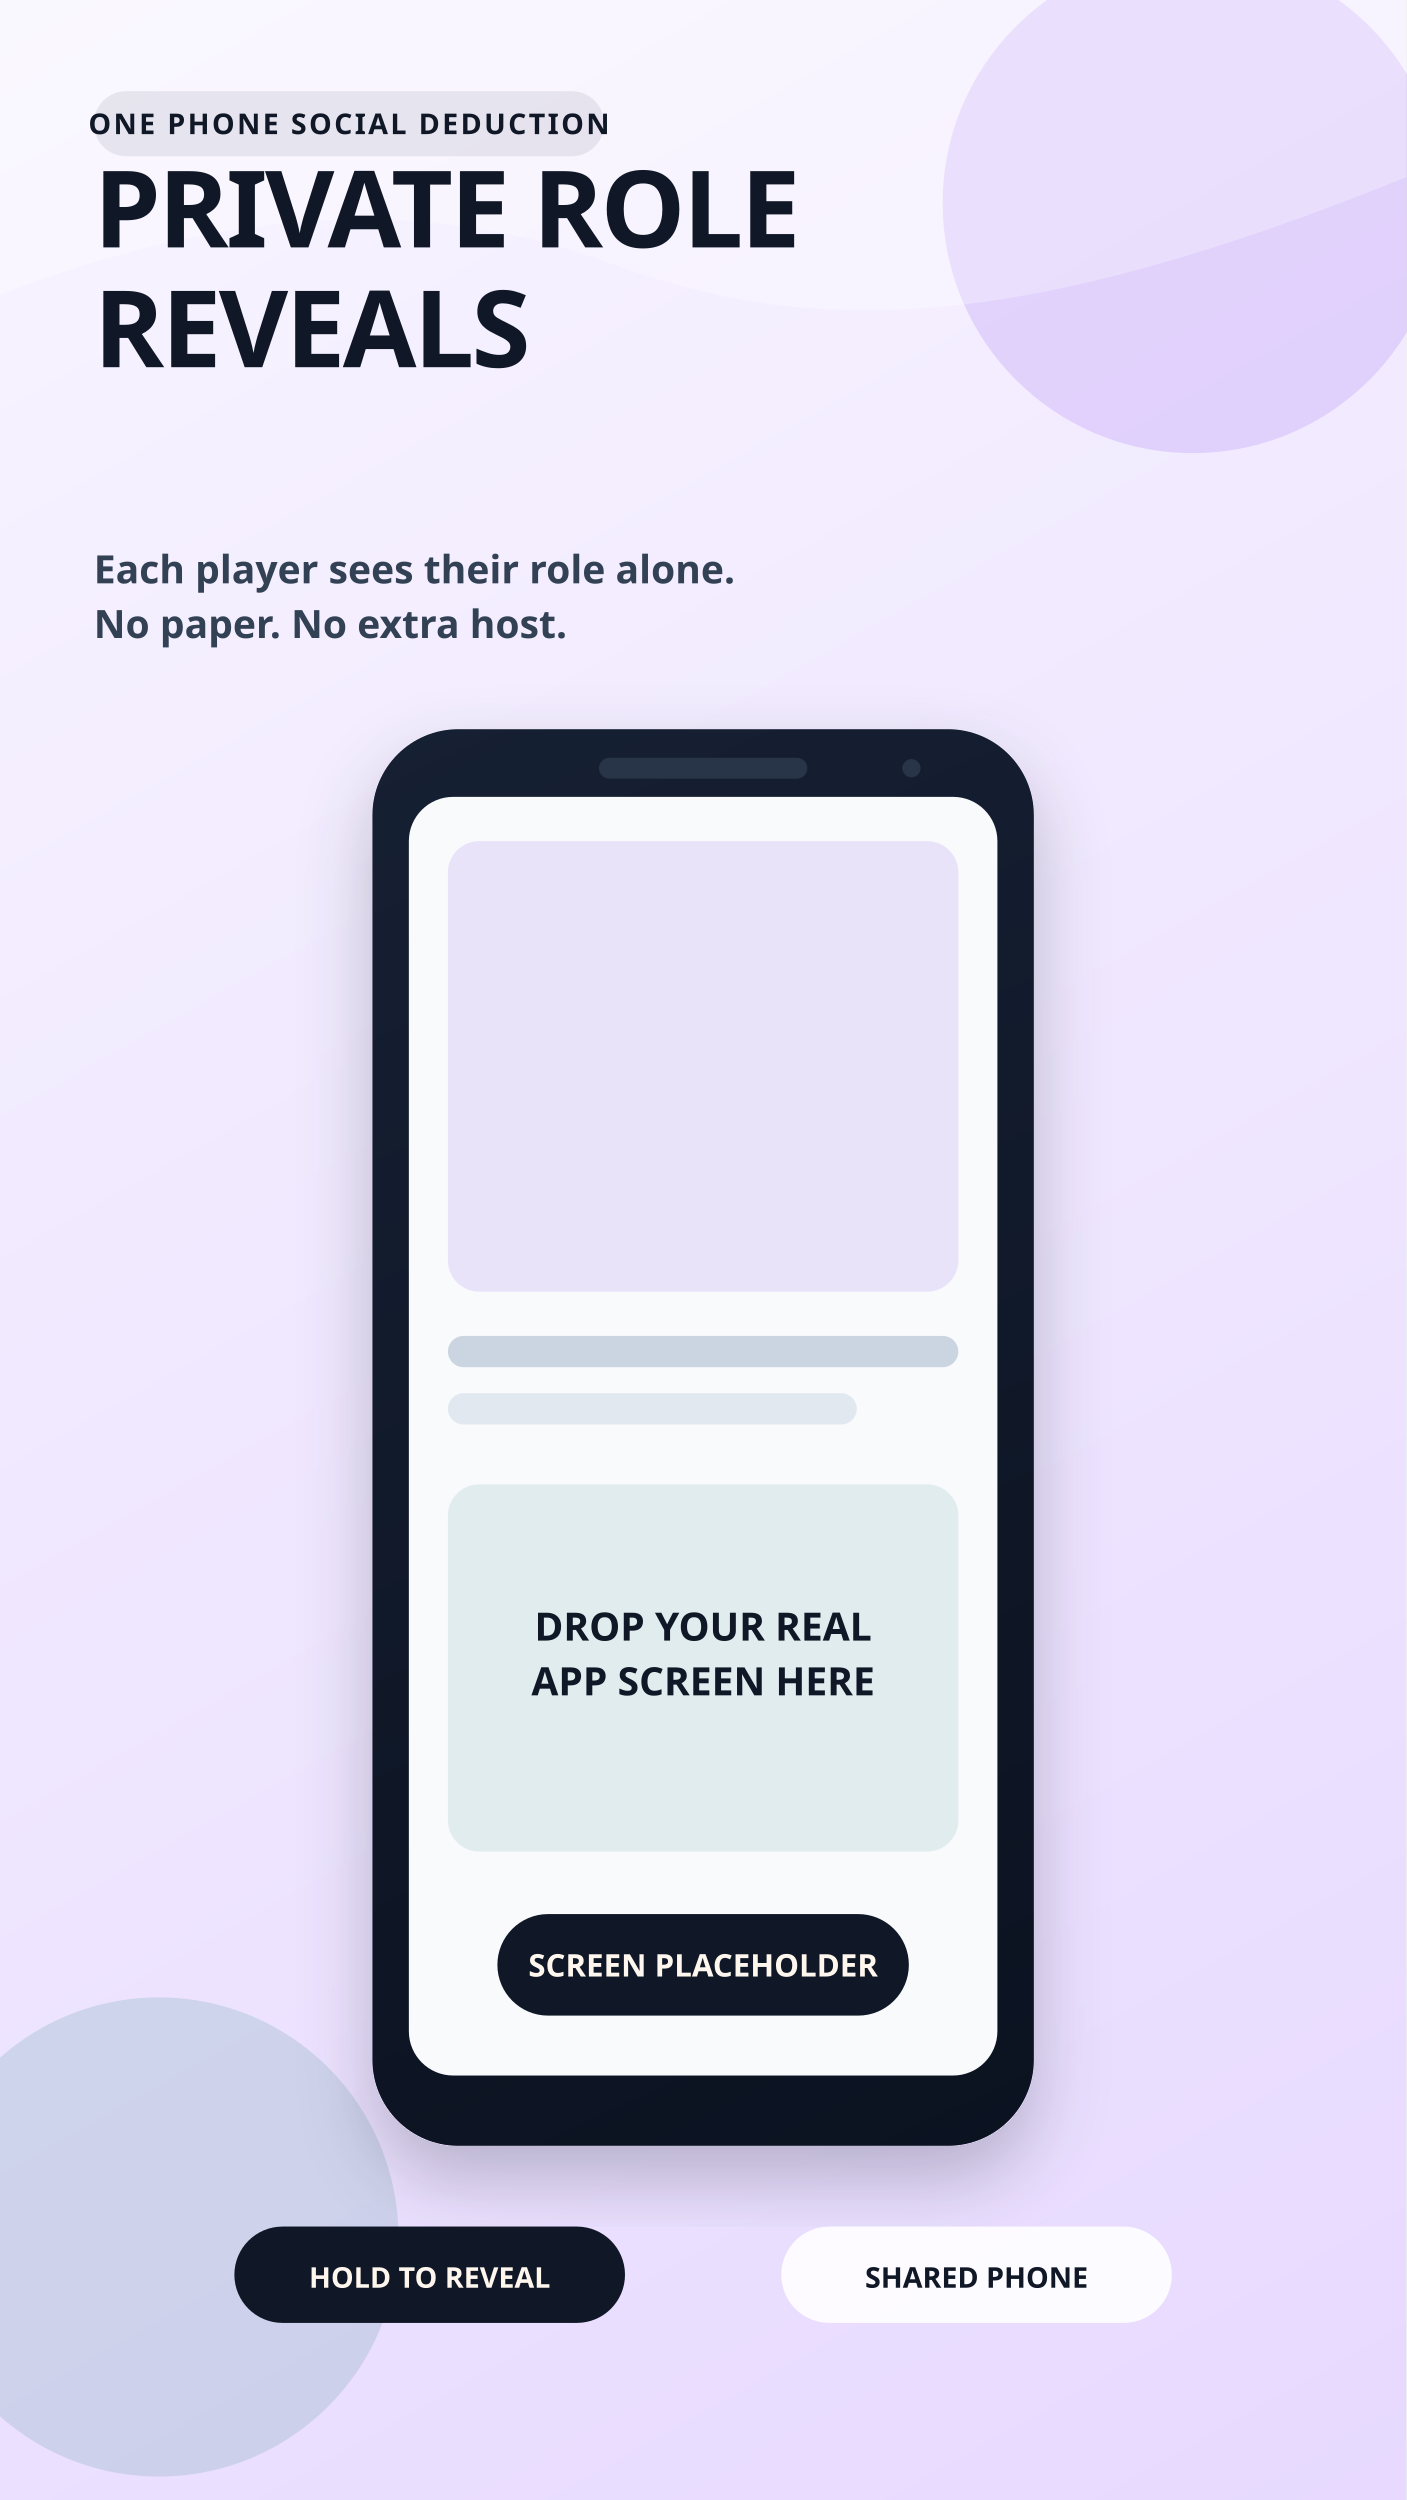
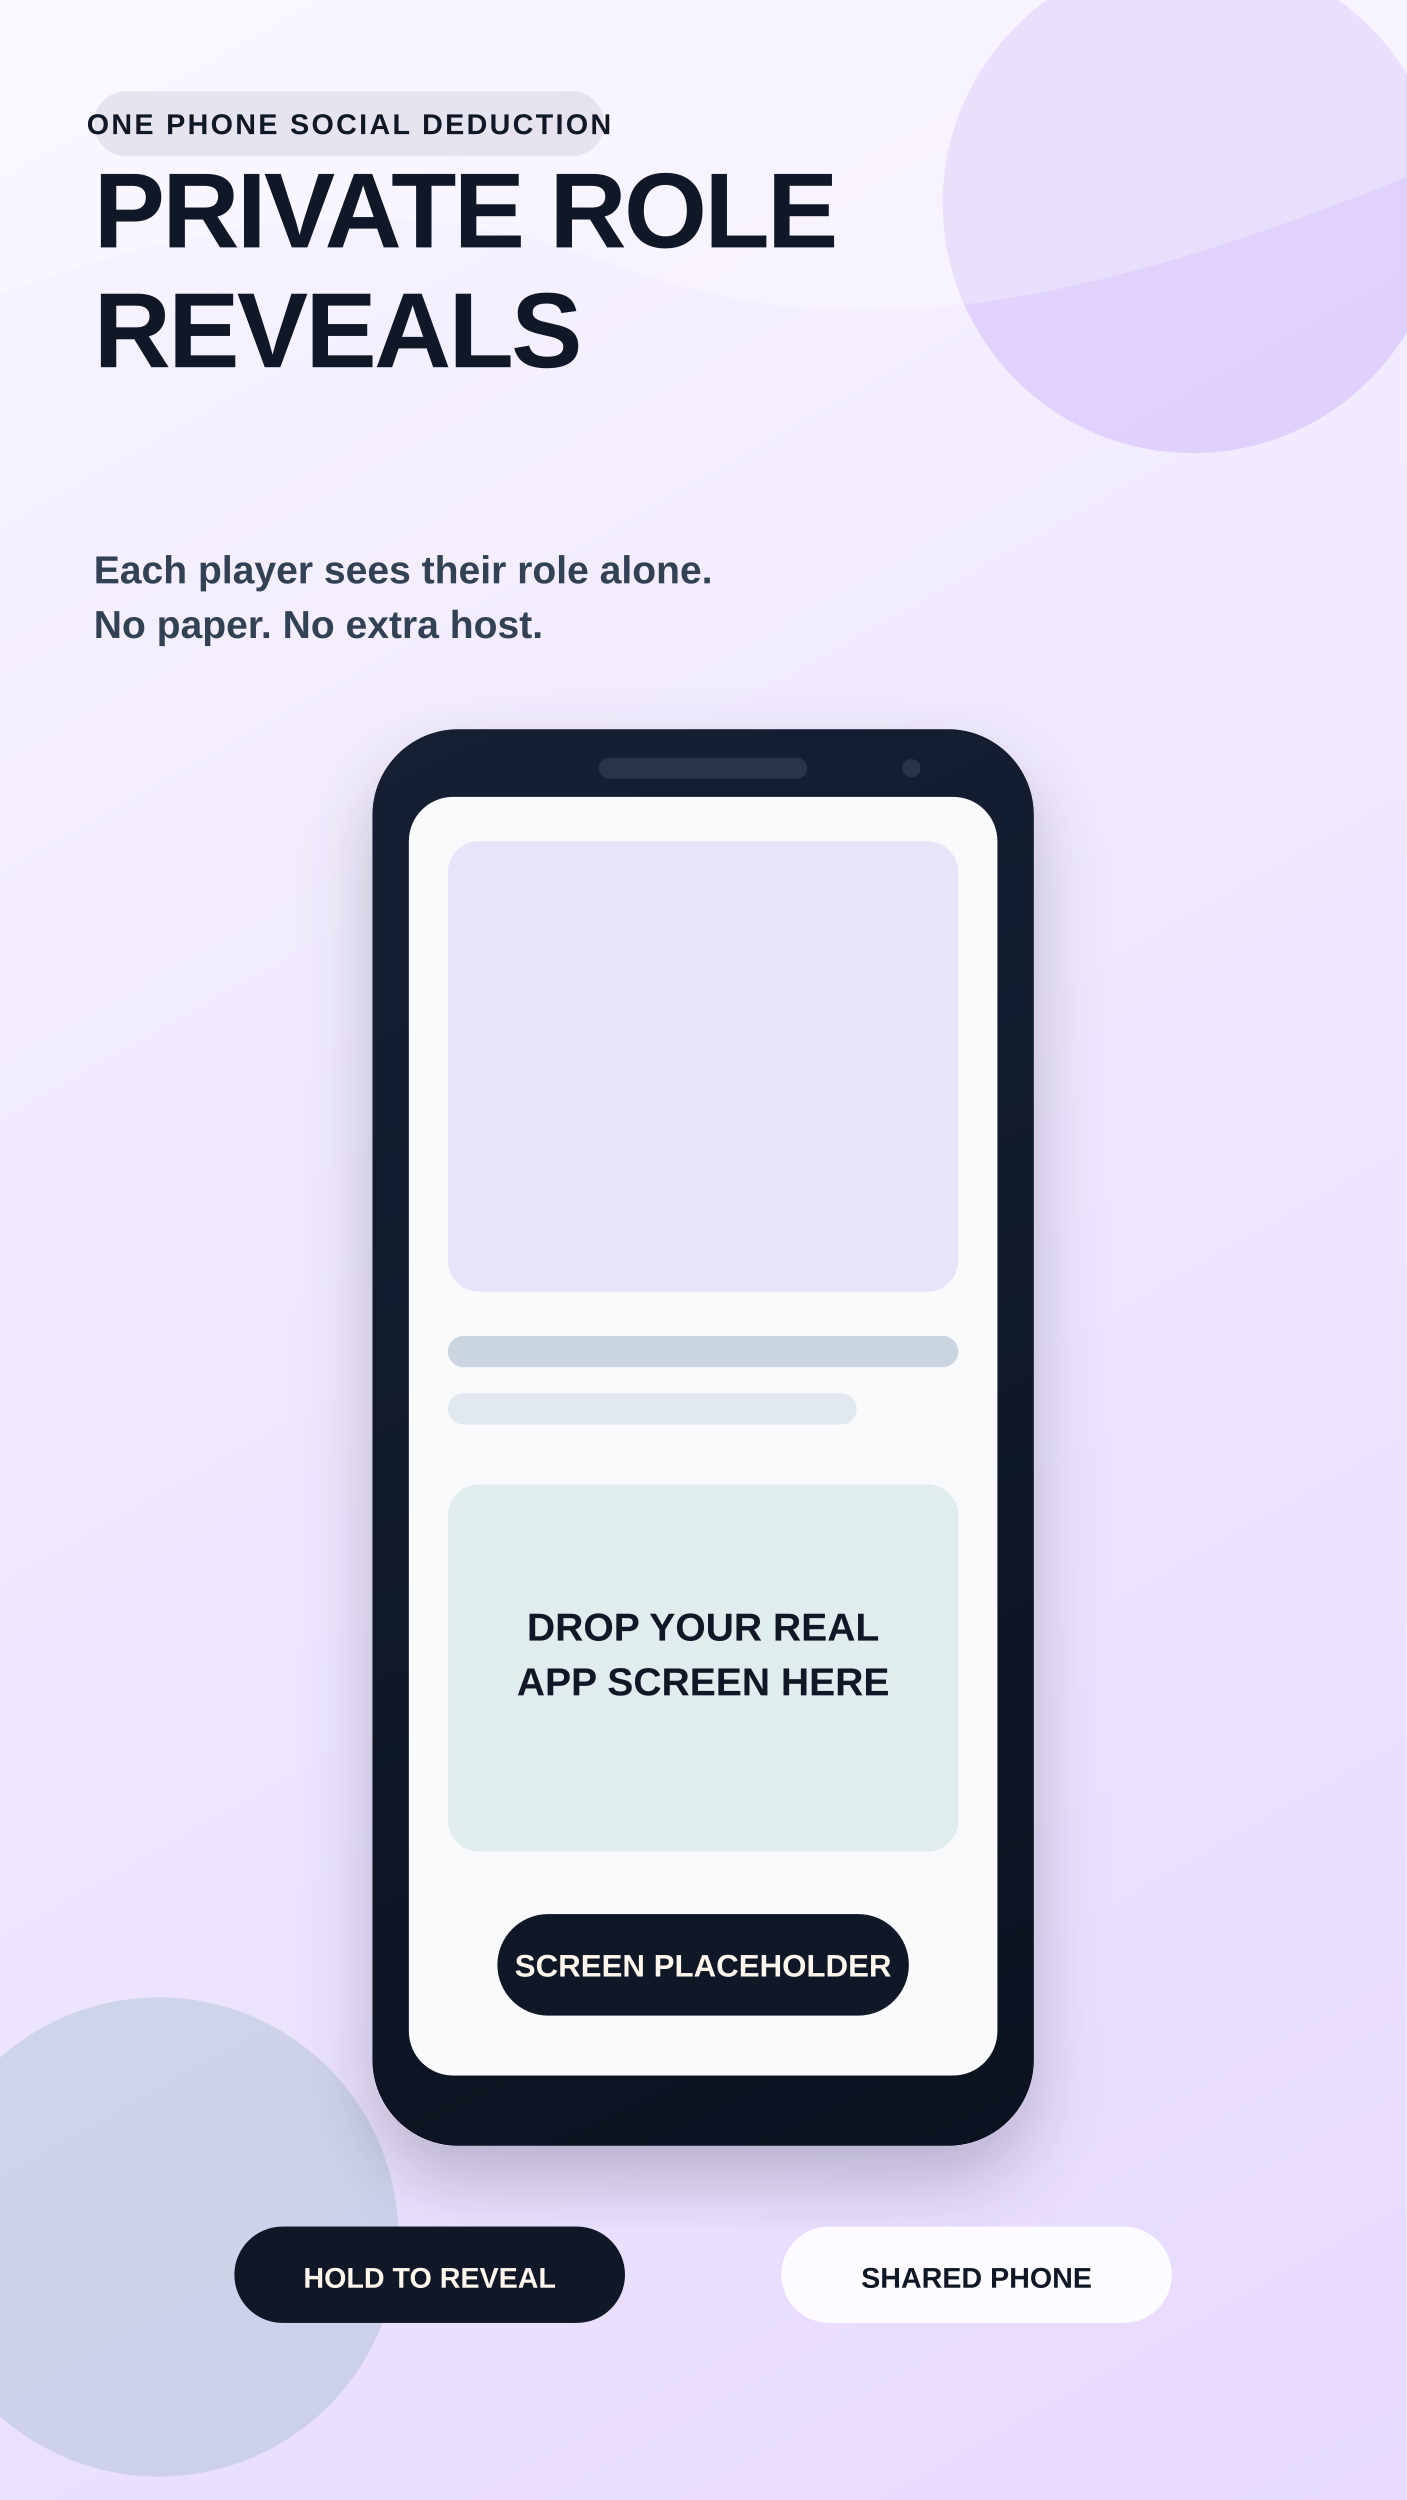
<svg xmlns="http://www.w3.org/2000/svg" width="1080" height="1920" viewBox="0 0 1080 1920" fill="none">
  <defs>
    <linearGradient id="bg" x1="0" y1="0" x2="1080" y2="1920" gradientUnits="userSpaceOnUse">
      <stop stop-color="#F8F5FF" />
      <stop offset="1" stop-color="#E7D9FF" />
    </linearGradient>
    <linearGradient id="phoneShell" x1="286" y1="560" x2="794" y2="1650" gradientUnits="userSpaceOnUse">
      <stop stop-color="#162033" />
      <stop offset="1" stop-color="#0B1220" />
    </linearGradient>
    <filter id="shadow" x="220" y="510" width="640" height="1200" filterUnits="userSpaceOnUse" color-interpolation-filters="sRGB">
      <feFlood flood-opacity="0" result="BackgroundImageFix" />
      <feColorMatrix in="SourceAlpha" type="matrix" values="0 0 0 0 0 0 0 0 0 0 0 0 0 0 0 0 0 0 127 0" result="hardAlpha" />
      <feOffset dy="26" />
      <feGaussianBlur stdDeviation="28" />
      <feComposite in2="hardAlpha" operator="out" />
      <feColorMatrix type="matrix" values="0 0 0 0 0.071 0 0 0 0 0.11 0 0 0 0 0.161 0 0 0 0.24 0" />
      <feBlend mode="normal" in2="BackgroundImageFix" result="effect1_dropShadow_1_1" />
      <feBlend mode="normal" in="SourceGraphic" in2="effect1_dropShadow_1_1" result="shape" />
    </filter>
  </defs>
  <rect width="1080" height="1920" fill="url(#bg)" />
  <circle cx="916" cy="156" r="192" fill="#7C3AED" fill-opacity="0.15" />
  <circle cx="122" cy="1718" r="184" fill="#0F766E" fill-opacity="0.14" />
  <path d="M0 226C168 162 322 148 468 202C624 260 784 256 1080 136V0H0V226Z" fill="#FFFFFF" fill-opacity="0.28" />
  <rect x="72" y="70" width="392" height="50" rx="25" fill="#101827" fill-opacity="0.08" />
-   <text x="268" y="103" text-anchor="middle" fill="#101827" font-family="Aptos, Bahnschrift, Segoe UI, sans-serif" font-size="22" font-weight="800" letter-spacing="1.8">ONE PHONE SOCIAL DEDUCTION</text>
-   <text x="72" y="190" fill="#101827" font-family="Aptos Display, Bahnschrift, Segoe UI, sans-serif" font-size="82" font-weight="800" letter-spacing="-2">PRIVATE ROLE</text>
-   <text x="72" y="282" fill="#101827" font-family="Aptos Display, Bahnschrift, Segoe UI, sans-serif" font-size="82" font-weight="800" letter-spacing="-2">REVEALS</text>
-   <text x="72" y="448" fill="#334155" font-family="Aptos, Bahnschrift, Segoe UI, sans-serif" font-size="30" font-weight="600">Each player sees their role alone.</text>
-   <text x="72" y="490" fill="#334155" font-family="Aptos, Bahnschrift, Segoe UI, sans-serif" font-size="30" font-weight="600">No paper. No extra host.</text>
+   <text x="268" y="103" text-anchor="middle" fill="#101827" font-family="Bahnschrift, Segoe UI, Arial, sans-serif" font-size="22" font-weight="800" letter-spacing="1.8">ONE PHONE SOCIAL DEDUCTION</text>
+   <text x="72" y="190" fill="#101827" font-family="Bahnschrift, Segoe UI, Arial, sans-serif" font-size="82" font-weight="800" letter-spacing="-2">PRIVATE ROLE</text>
+   <text x="72" y="282" fill="#101827" font-family="Bahnschrift, Segoe UI, Arial, sans-serif" font-size="82" font-weight="800" letter-spacing="-2">REVEALS</text>
+   <text x="72" y="448" fill="#334155" font-family="Bahnschrift, Segoe UI, Arial, sans-serif" font-size="30" font-weight="600">Each player sees their role alone.</text>
+   <text x="72" y="490" fill="#334155" font-family="Bahnschrift, Segoe UI, Arial, sans-serif" font-size="30" font-weight="600">No paper. No extra host.</text>
  <g filter="url(#shadow)">
    <rect x="286" y="560" width="508" height="1088" rx="66" fill="url(#phoneShell)" />
    <rect x="314" y="612" width="452" height="982" rx="34" fill="#F8FAFC" />
    <rect x="460" y="582" width="160" height="16" rx="8" fill="#283548" />
    <circle cx="700" cy="590" r="7" fill="#283548" />
    <rect x="344" y="646" width="392" height="346" rx="24" fill="#7C3AED" fill-opacity="0.12" />
    <rect x="344" y="1026" width="392" height="24" rx="12" fill="#CBD5E1" />
    <rect x="344" y="1070" width="314" height="24" rx="12" fill="#E2E8F0" />
    <rect x="344" y="1140" width="392" height="282" rx="24" fill="#0F766E" fill-opacity="0.10" />
    <rect x="382" y="1470" width="316" height="78" rx="39" fill="#101827" />
-     <text x="540" y="1260" text-anchor="middle" fill="#101827" font-family="Aptos, Bahnschrift, Segoe UI, sans-serif" font-size="30" font-weight="800">DROP YOUR REAL</text>
-     <text x="540" y="1302" text-anchor="middle" fill="#101827" font-family="Aptos, Bahnschrift, Segoe UI, sans-serif" font-size="30" font-weight="800">APP SCREEN HERE</text>
-     <text x="540" y="1518" text-anchor="middle" fill="#FFF7ED" font-family="Aptos, Bahnschrift, Segoe UI, sans-serif" font-size="24" font-weight="800">SCREEN PLACEHOLDER</text>
+     <text x="540" y="1260" text-anchor="middle" fill="#101827" font-family="Bahnschrift, Segoe UI, Arial, sans-serif" font-size="30" font-weight="800">DROP YOUR REAL</text>
+     <text x="540" y="1302" text-anchor="middle" fill="#101827" font-family="Bahnschrift, Segoe UI, Arial, sans-serif" font-size="30" font-weight="800">APP SCREEN HERE</text>
+     <text x="540" y="1518" text-anchor="middle" fill="#FFF7ED" font-family="Bahnschrift, Segoe UI, Arial, sans-serif" font-size="24" font-weight="800">SCREEN PLACEHOLDER</text>
  </g>
  <rect x="180" y="1710" width="300" height="74" rx="37" fill="#101827" />
-   <text x="330" y="1757" text-anchor="middle" fill="#FFF7ED" font-family="Aptos, Bahnschrift, Segoe UI, sans-serif" font-size="22" font-weight="800">HOLD TO REVEAL</text>
+   <text x="330" y="1757" text-anchor="middle" fill="#FFF7ED" font-family="Bahnschrift, Segoe UI, Arial, sans-serif" font-size="22" font-weight="800">HOLD TO REVEAL</text>
  <rect x="600" y="1710" width="300" height="74" rx="37" fill="#FFFFFF" fill-opacity="0.88" />
-   <text x="750" y="1757" text-anchor="middle" fill="#101827" font-family="Aptos, Bahnschrift, Segoe UI, sans-serif" font-size="22" font-weight="800">SHARED PHONE</text>
+   <text x="750" y="1757" text-anchor="middle" fill="#101827" font-family="Bahnschrift, Segoe UI, Arial, sans-serif" font-size="22" font-weight="800">SHARED PHONE</text>
</svg>
